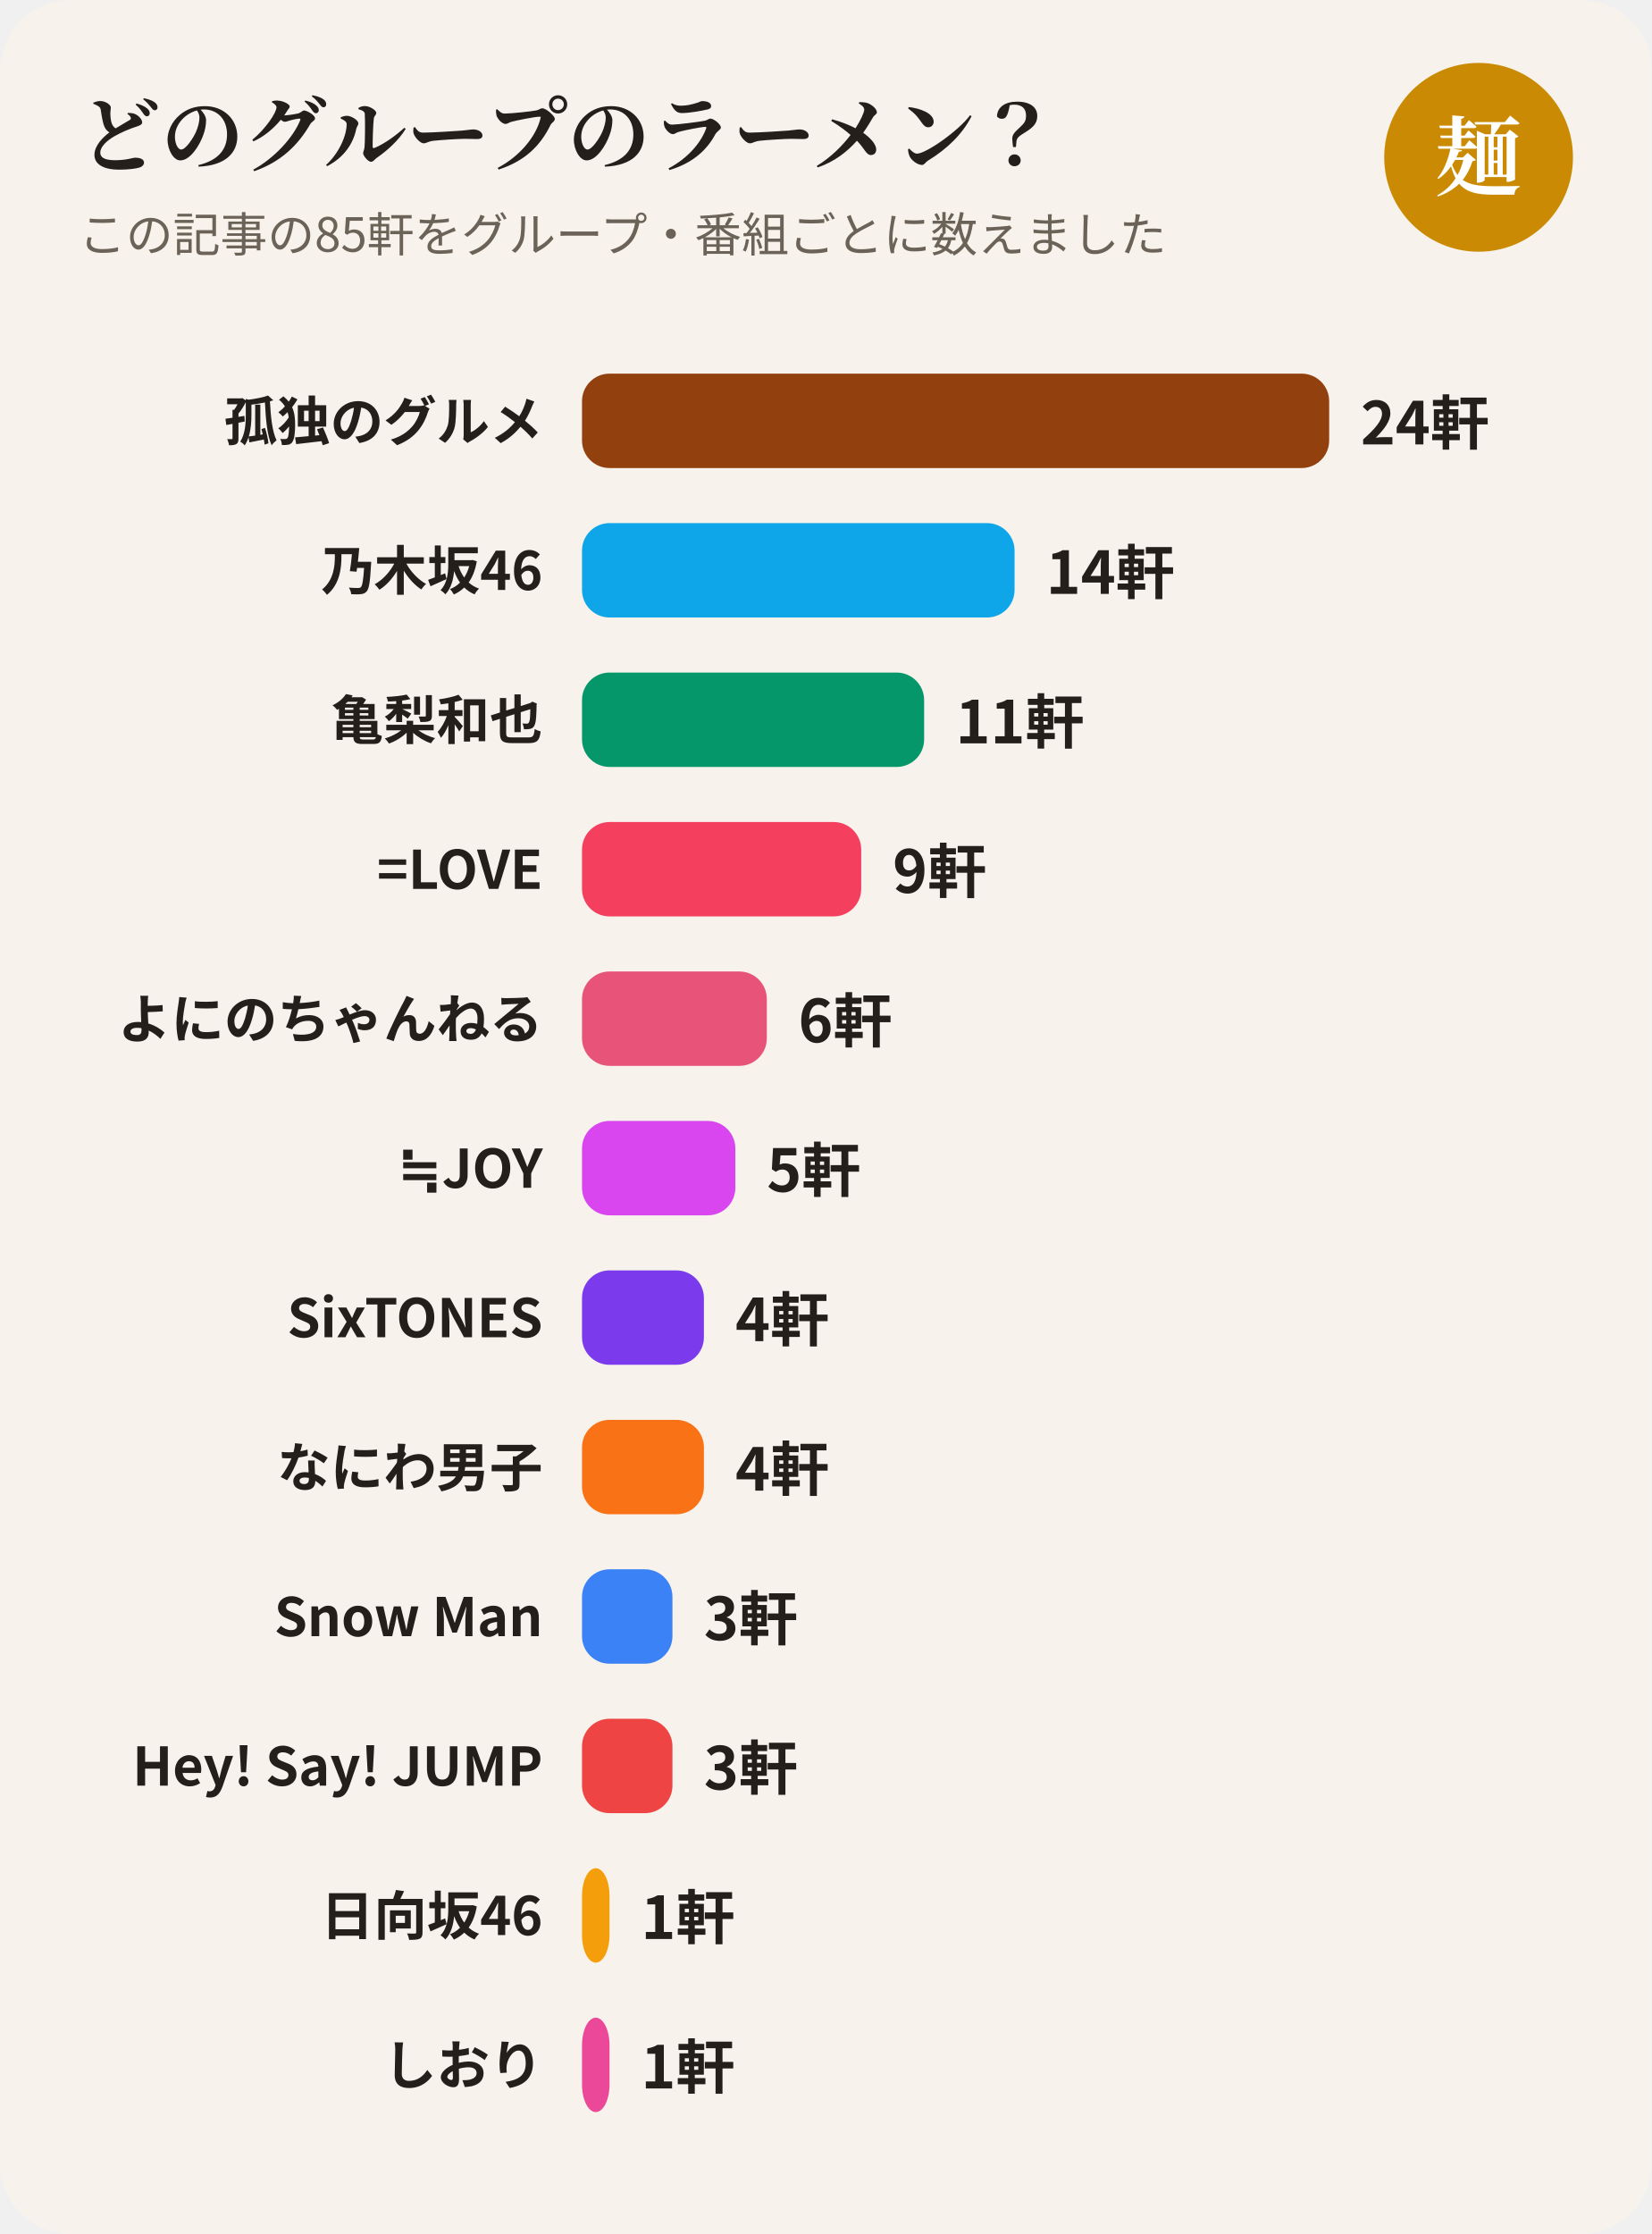
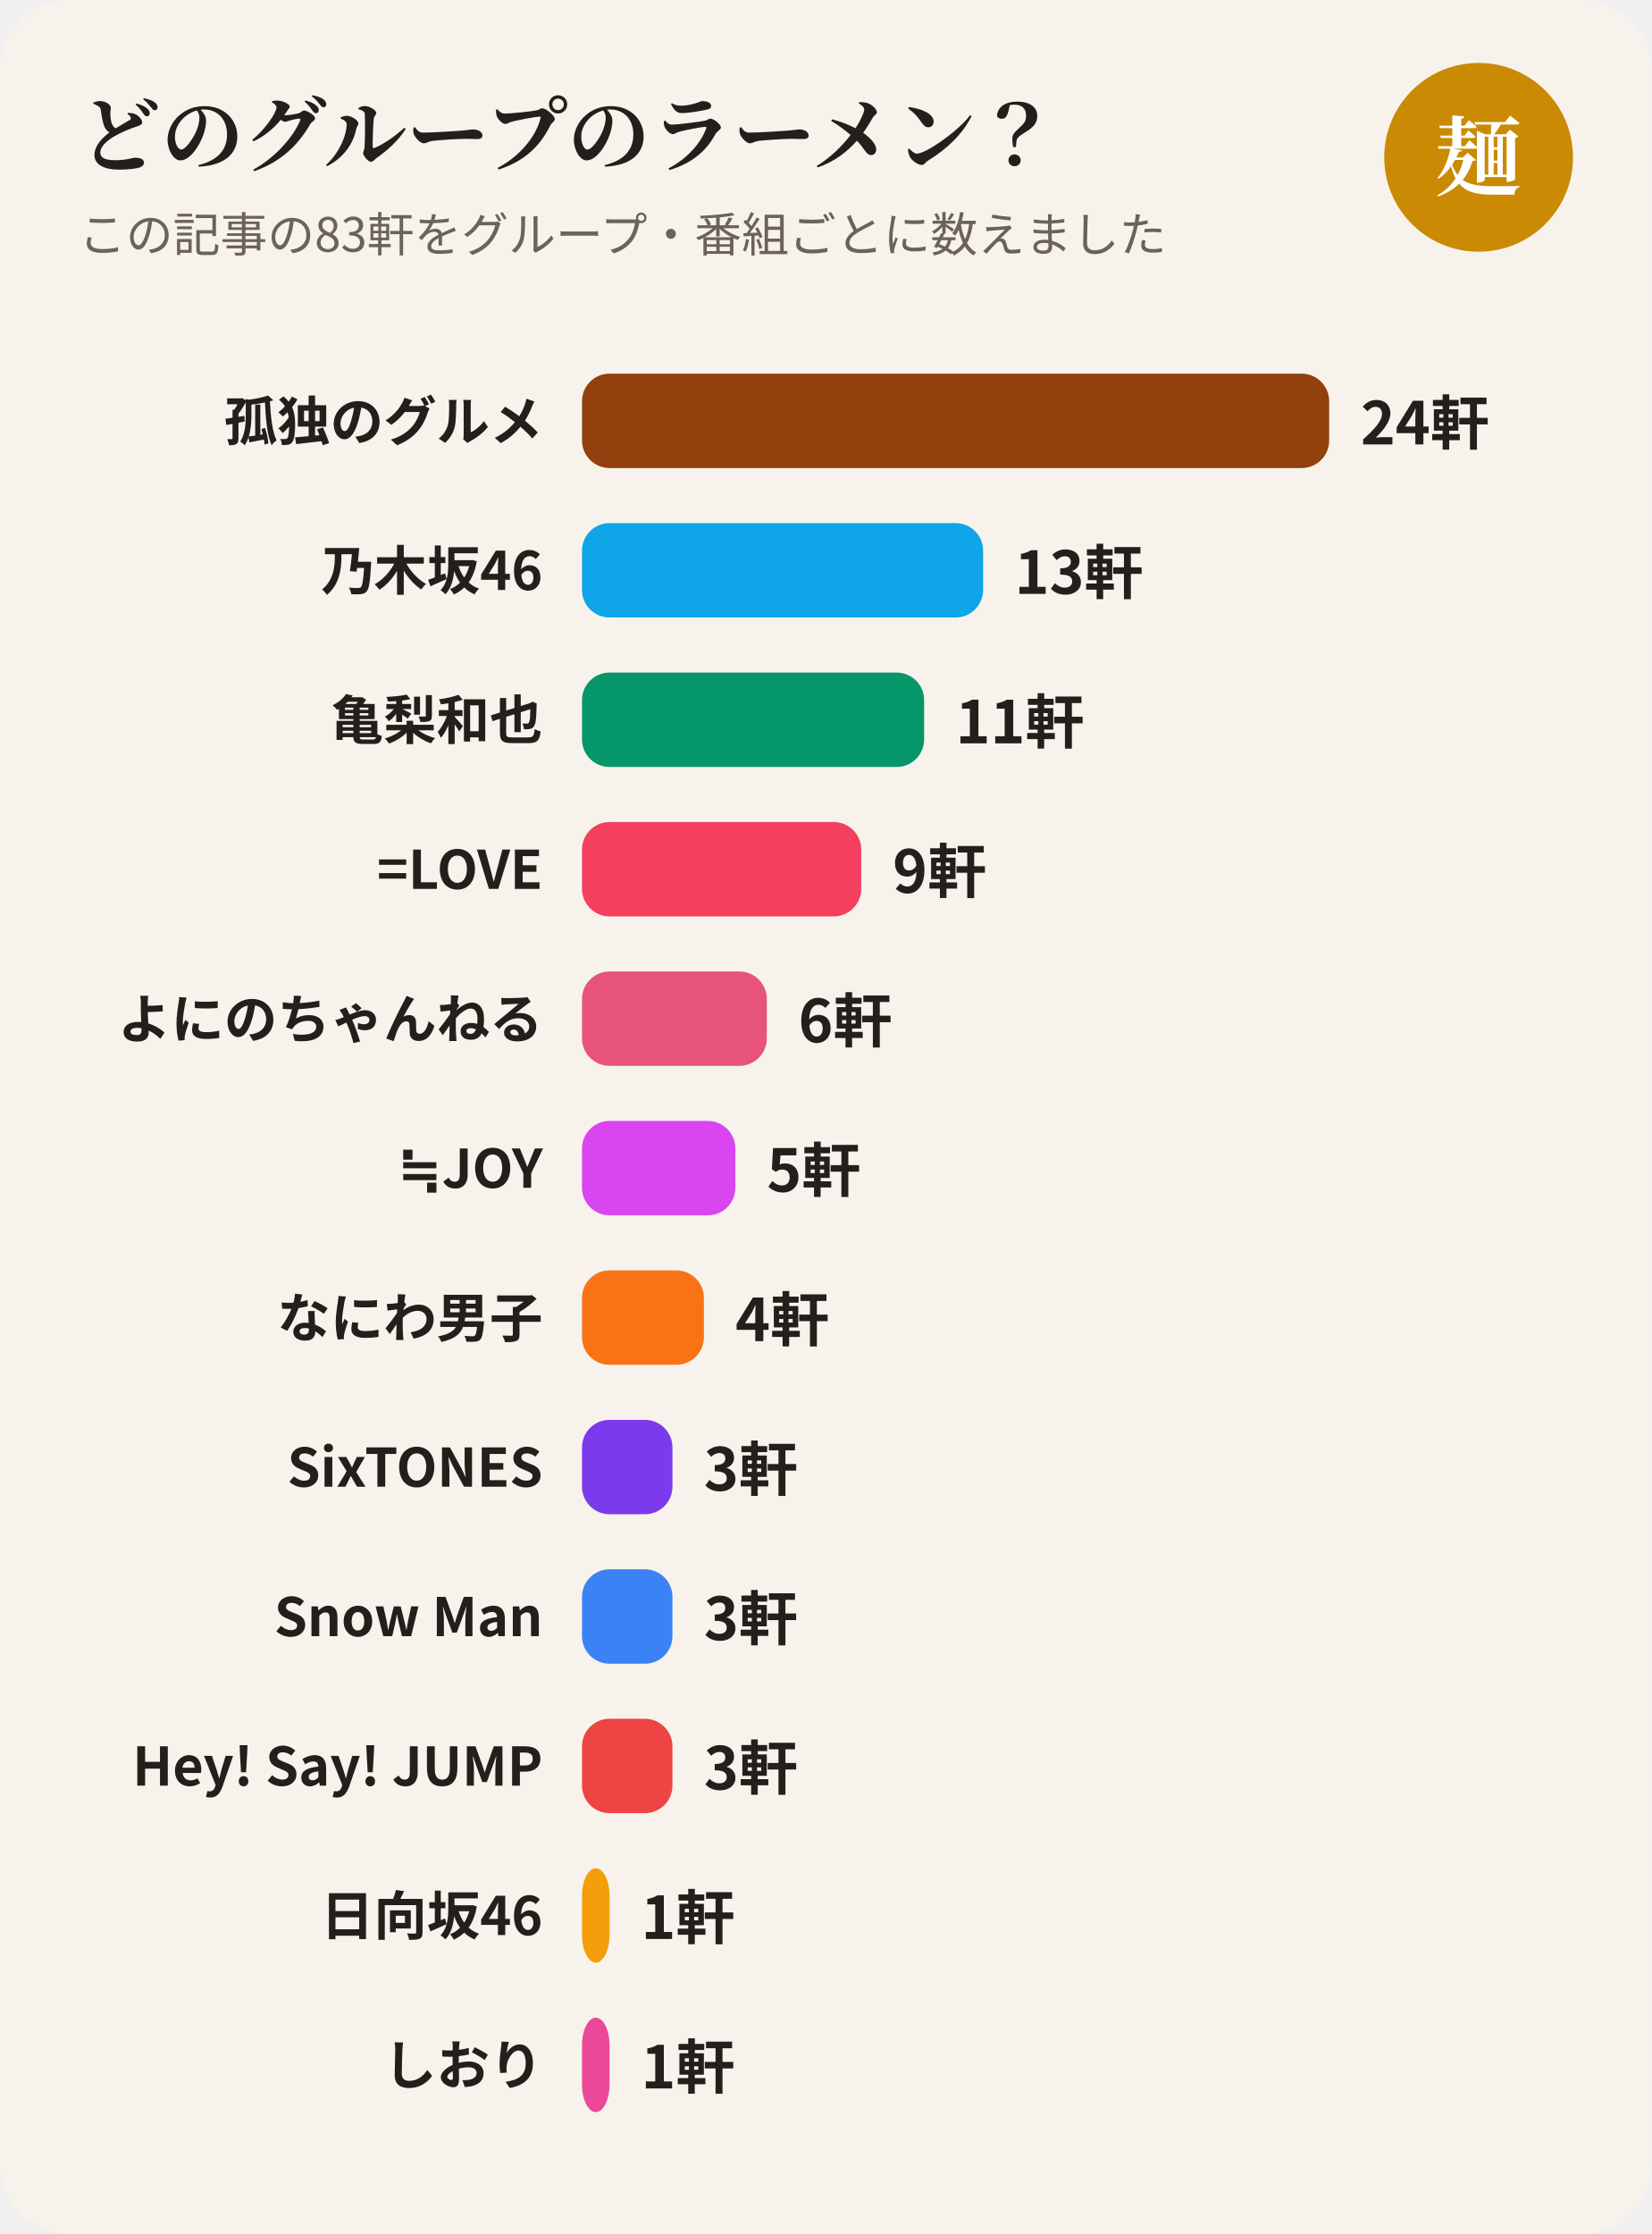
<svg xmlns="http://www.w3.org/2000/svg" viewBox="0 0 420 568" width="420" height="568" font-family="'Hiragino Sans','Noto Sans CJK JP','Noto Sans JP',sans-serif">
  <rect width="420" height="568" rx="18" fill="#F7F3EC" />
  <text x="20" y="42" font-size="21" font-weight="800" fill="#241F1A" font-family="'Hiragino Mincho ProN','Noto Serif CJK JP','Noto Serif JP',serif">どのグループのラーメン？</text>
-   <text x="20" y="64" font-size="12" fill="#6B6258">この記事の85軒をグループ・番組ごとに数えました</text>
+   <text x="20" y="64" font-size="12" fill="#6B6258">この記事の83軒をグループ・番組ごとに数えました</text>
  <circle cx="376" cy="40" r="24" fill="#ca8a04" />
  <text x="376" y="48" font-size="22" font-weight="800" fill="#fff" text-anchor="middle" font-family="'Hiragino Mincho ProN','Noto Serif CJK JP','Noto Serif JP',serif">麺</text>
  <text x="138" y="112" font-size="13.5" font-weight="700" text-anchor="end" fill="#241F1A">孤独のグルメ</text>
  <rect x="148" y="95" width="190" height="24" rx="7" fill="#92400e" />
  <text x="346" y="113" font-size="15" font-weight="800" fill="#241F1A">24軒</text>
  <text x="138" y="150" font-size="13.5" font-weight="700" text-anchor="end" fill="#241F1A">乃木坂46</text>
-   <rect x="148" y="133" width="110" height="24" rx="7" fill="#0ea5e9" />
-   <text x="266" y="151" font-size="15" font-weight="800" fill="#241F1A">14軒</text>
+   <rect x="148" y="133" width="102" height="24" rx="7" fill="#0ea5e9" />
+   <text x="258" y="151" font-size="15" font-weight="800" fill="#241F1A">13軒</text>
  <text x="138" y="188" font-size="13.5" font-weight="700" text-anchor="end" fill="#241F1A">亀梨和也</text>
  <rect x="148" y="171" width="87" height="24" rx="7" fill="#059669" />
  <text x="243" y="189" font-size="15" font-weight="800" fill="#241F1A">11軒</text>
  <text x="138" y="226" font-size="13.5" font-weight="700" text-anchor="end" fill="#241F1A">=LOVE</text>
  <rect x="148" y="209" width="71" height="24" rx="7" fill="#f43f5e" />
  <text x="227" y="227" font-size="15" font-weight="800" fill="#241F1A">9軒</text>
  <text x="138" y="264" font-size="13.5" font-weight="700" text-anchor="end" fill="#241F1A">よにのちゃんねる</text>
  <rect x="148" y="247" width="47" height="24" rx="7" fill="#e8537a" />
  <text x="203" y="265" font-size="15" font-weight="800" fill="#241F1A">6軒</text>
  <text x="138" y="302" font-size="13.5" font-weight="700" text-anchor="end" fill="#241F1A">≒JOY</text>
  <rect x="148" y="285" width="39" height="24" rx="7" fill="#d946ef" />
  <text x="195" y="303" font-size="15" font-weight="800" fill="#241F1A">5軒</text>
-   <text x="138" y="340" font-size="13.5" font-weight="700" text-anchor="end" fill="#241F1A">SixTONES</text>
-   <rect x="148" y="323" width="31" height="24" rx="7" fill="#7c3aed" />
+   <text x="138" y="340" font-size="13.5" font-weight="700" text-anchor="end" fill="#241F1A">なにわ男子</text>
+   <rect x="148" y="323" width="31" height="24" rx="7" fill="#f97316" />
  <text x="187" y="341" font-size="15" font-weight="800" fill="#241F1A">4軒</text>
-   <text x="138" y="378" font-size="13.5" font-weight="700" text-anchor="end" fill="#241F1A">なにわ男子</text>
-   <rect x="148" y="361" width="31" height="24" rx="7" fill="#f97316" />
-   <text x="187" y="379" font-size="15" font-weight="800" fill="#241F1A">4軒</text>
+   <text x="138" y="378" font-size="13.5" font-weight="700" text-anchor="end" fill="#241F1A">SixTONES</text>
+   <rect x="148" y="361" width="23" height="24" rx="7" fill="#7c3aed" />
+   <text x="179" y="379" font-size="15" font-weight="800" fill="#241F1A">3軒</text>
  <text x="138" y="416" font-size="13.5" font-weight="700" text-anchor="end" fill="#241F1A">Snow Man</text>
  <rect x="148" y="399" width="23" height="24" rx="7" fill="#3b82f6" />
  <text x="179" y="417" font-size="15" font-weight="800" fill="#241F1A">3軒</text>
  <text x="138" y="454" font-size="13.5" font-weight="700" text-anchor="end" fill="#241F1A">Hey! Say! JUMP</text>
  <rect x="148" y="437" width="23" height="24" rx="7" fill="#ef4444" />
  <text x="179" y="455" font-size="15" font-weight="800" fill="#241F1A">3軒</text>
  <text x="138" y="492" font-size="13.5" font-weight="700" text-anchor="end" fill="#241F1A">日向坂46</text>
  <rect x="148" y="475" width="7" height="24" rx="7" fill="#f59e0b" />
  <text x="163" y="493" font-size="15" font-weight="800" fill="#241F1A">1軒</text>
  <text x="138" y="530" font-size="13.5" font-weight="700" text-anchor="end" fill="#241F1A">しおり</text>
  <rect x="148" y="513" width="7" height="24" rx="7" fill="#ec4899" />
  <text x="163" y="531" font-size="15" font-weight="800" fill="#241F1A">1軒</text>
</svg>
